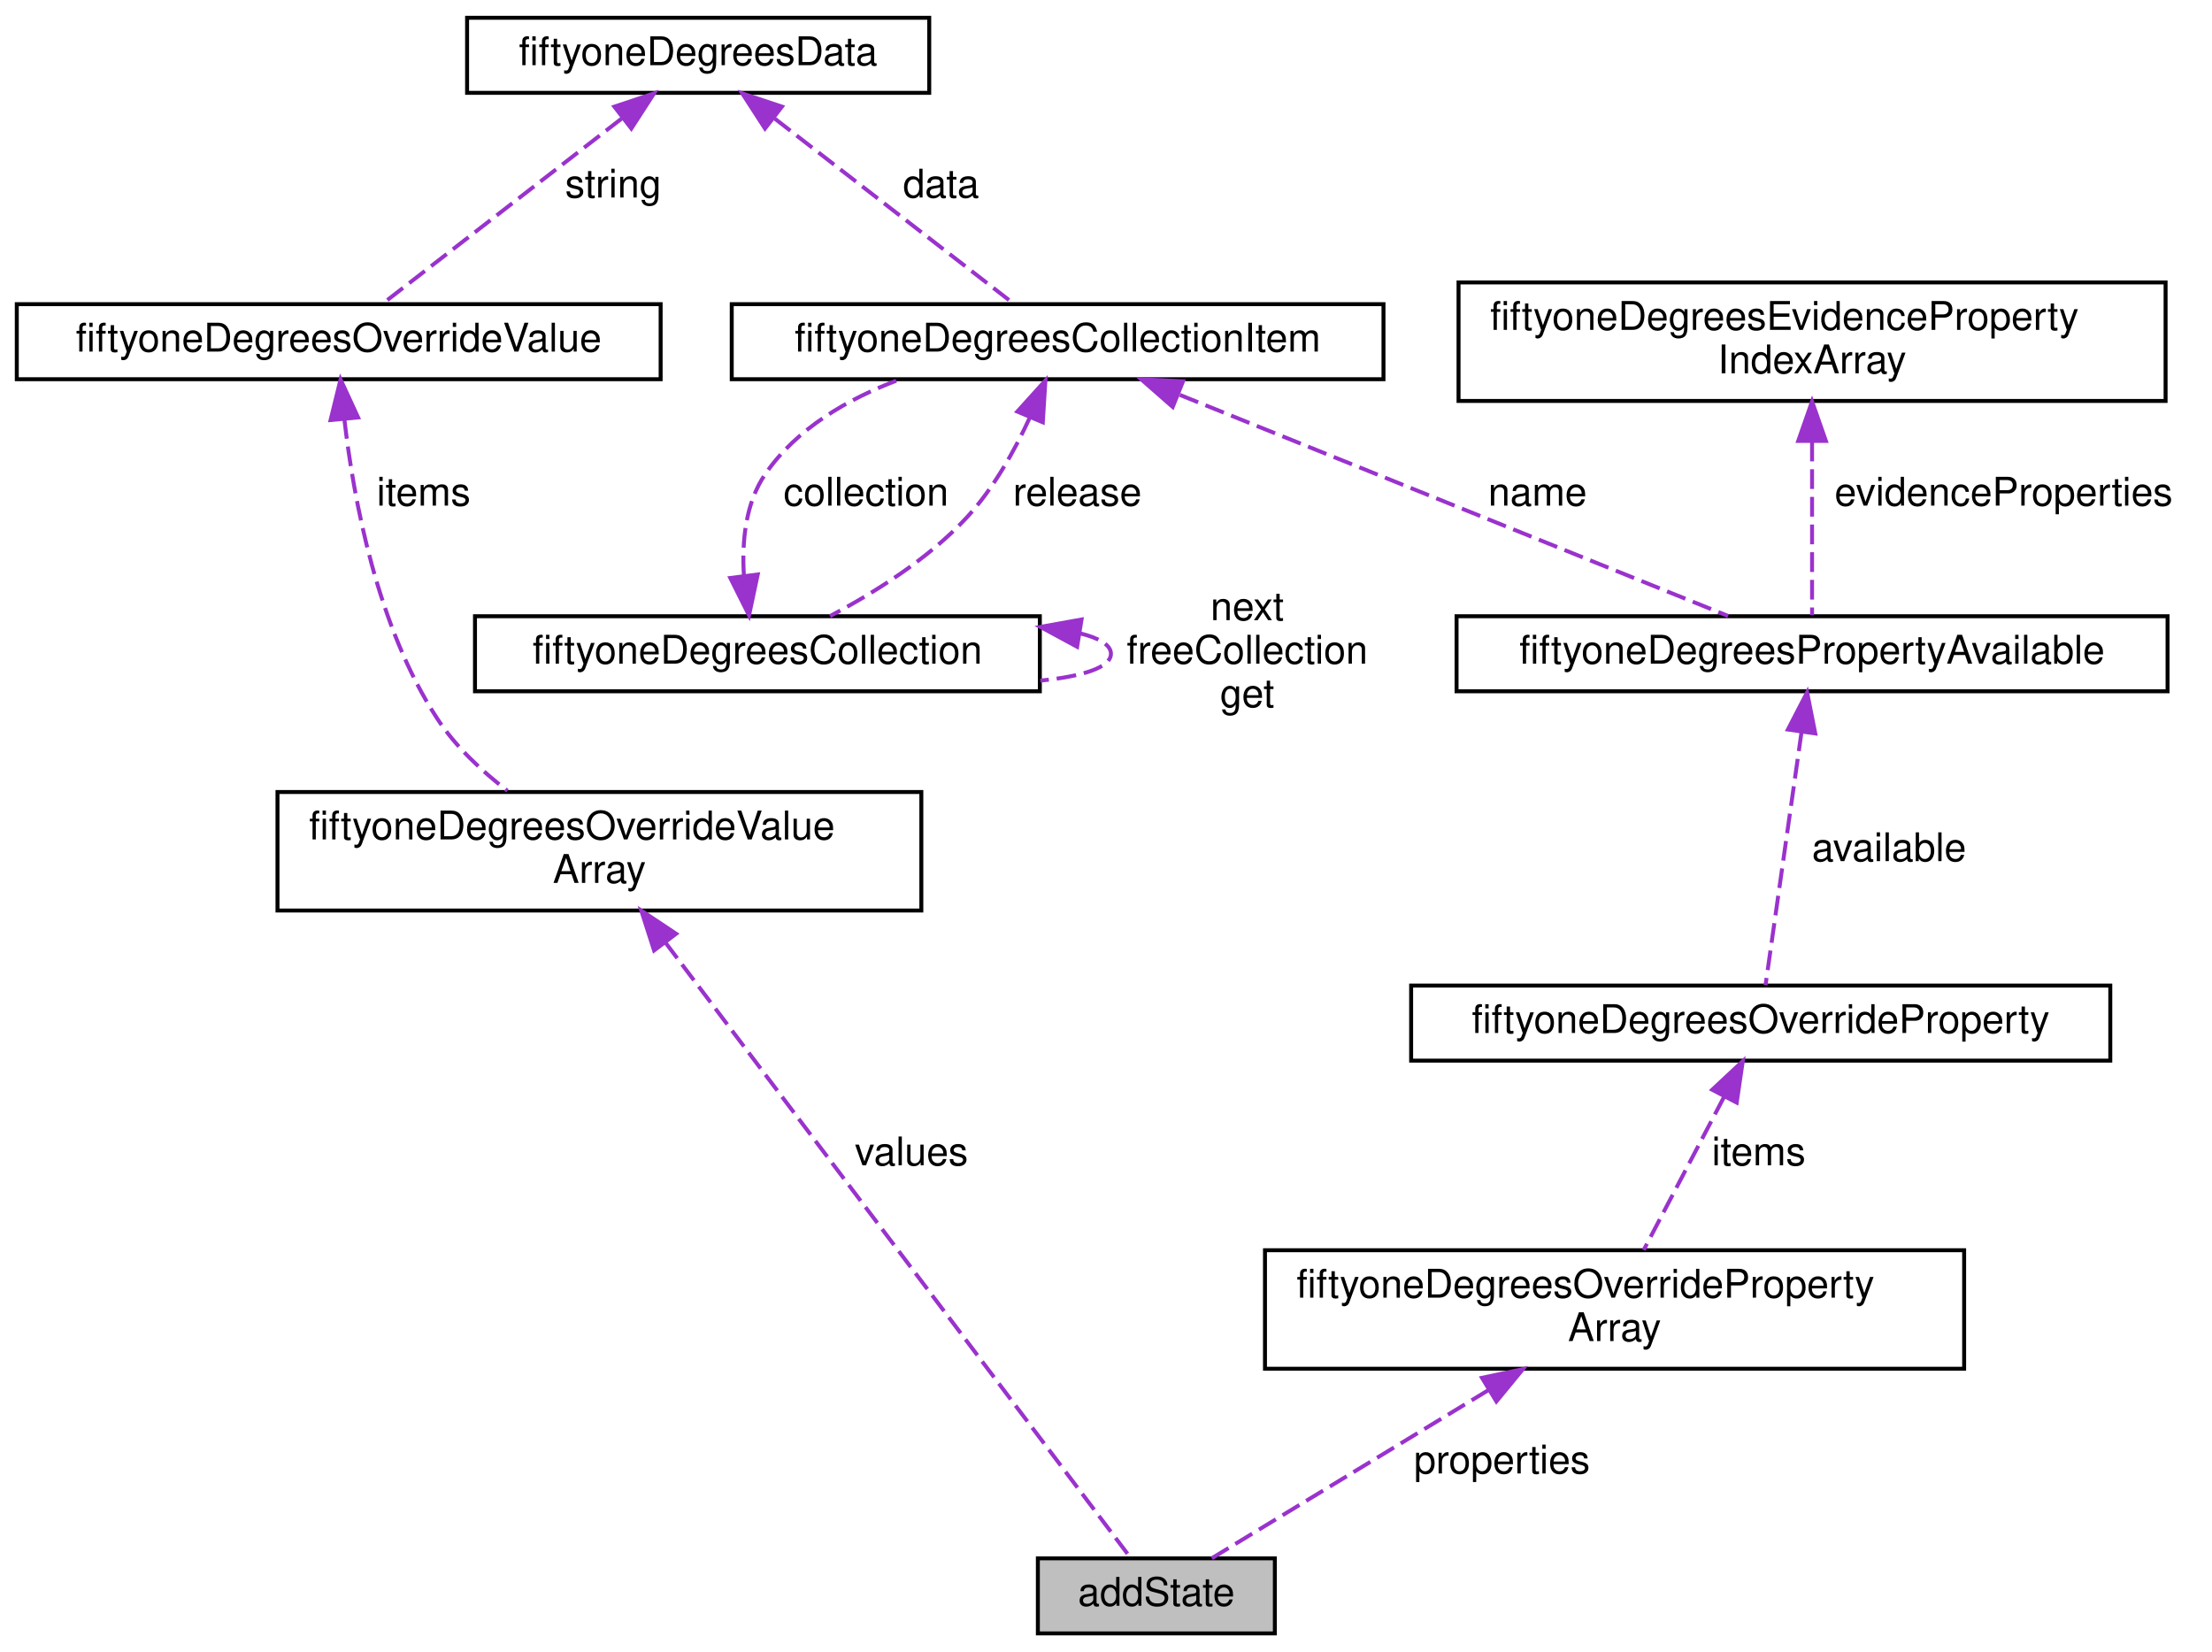
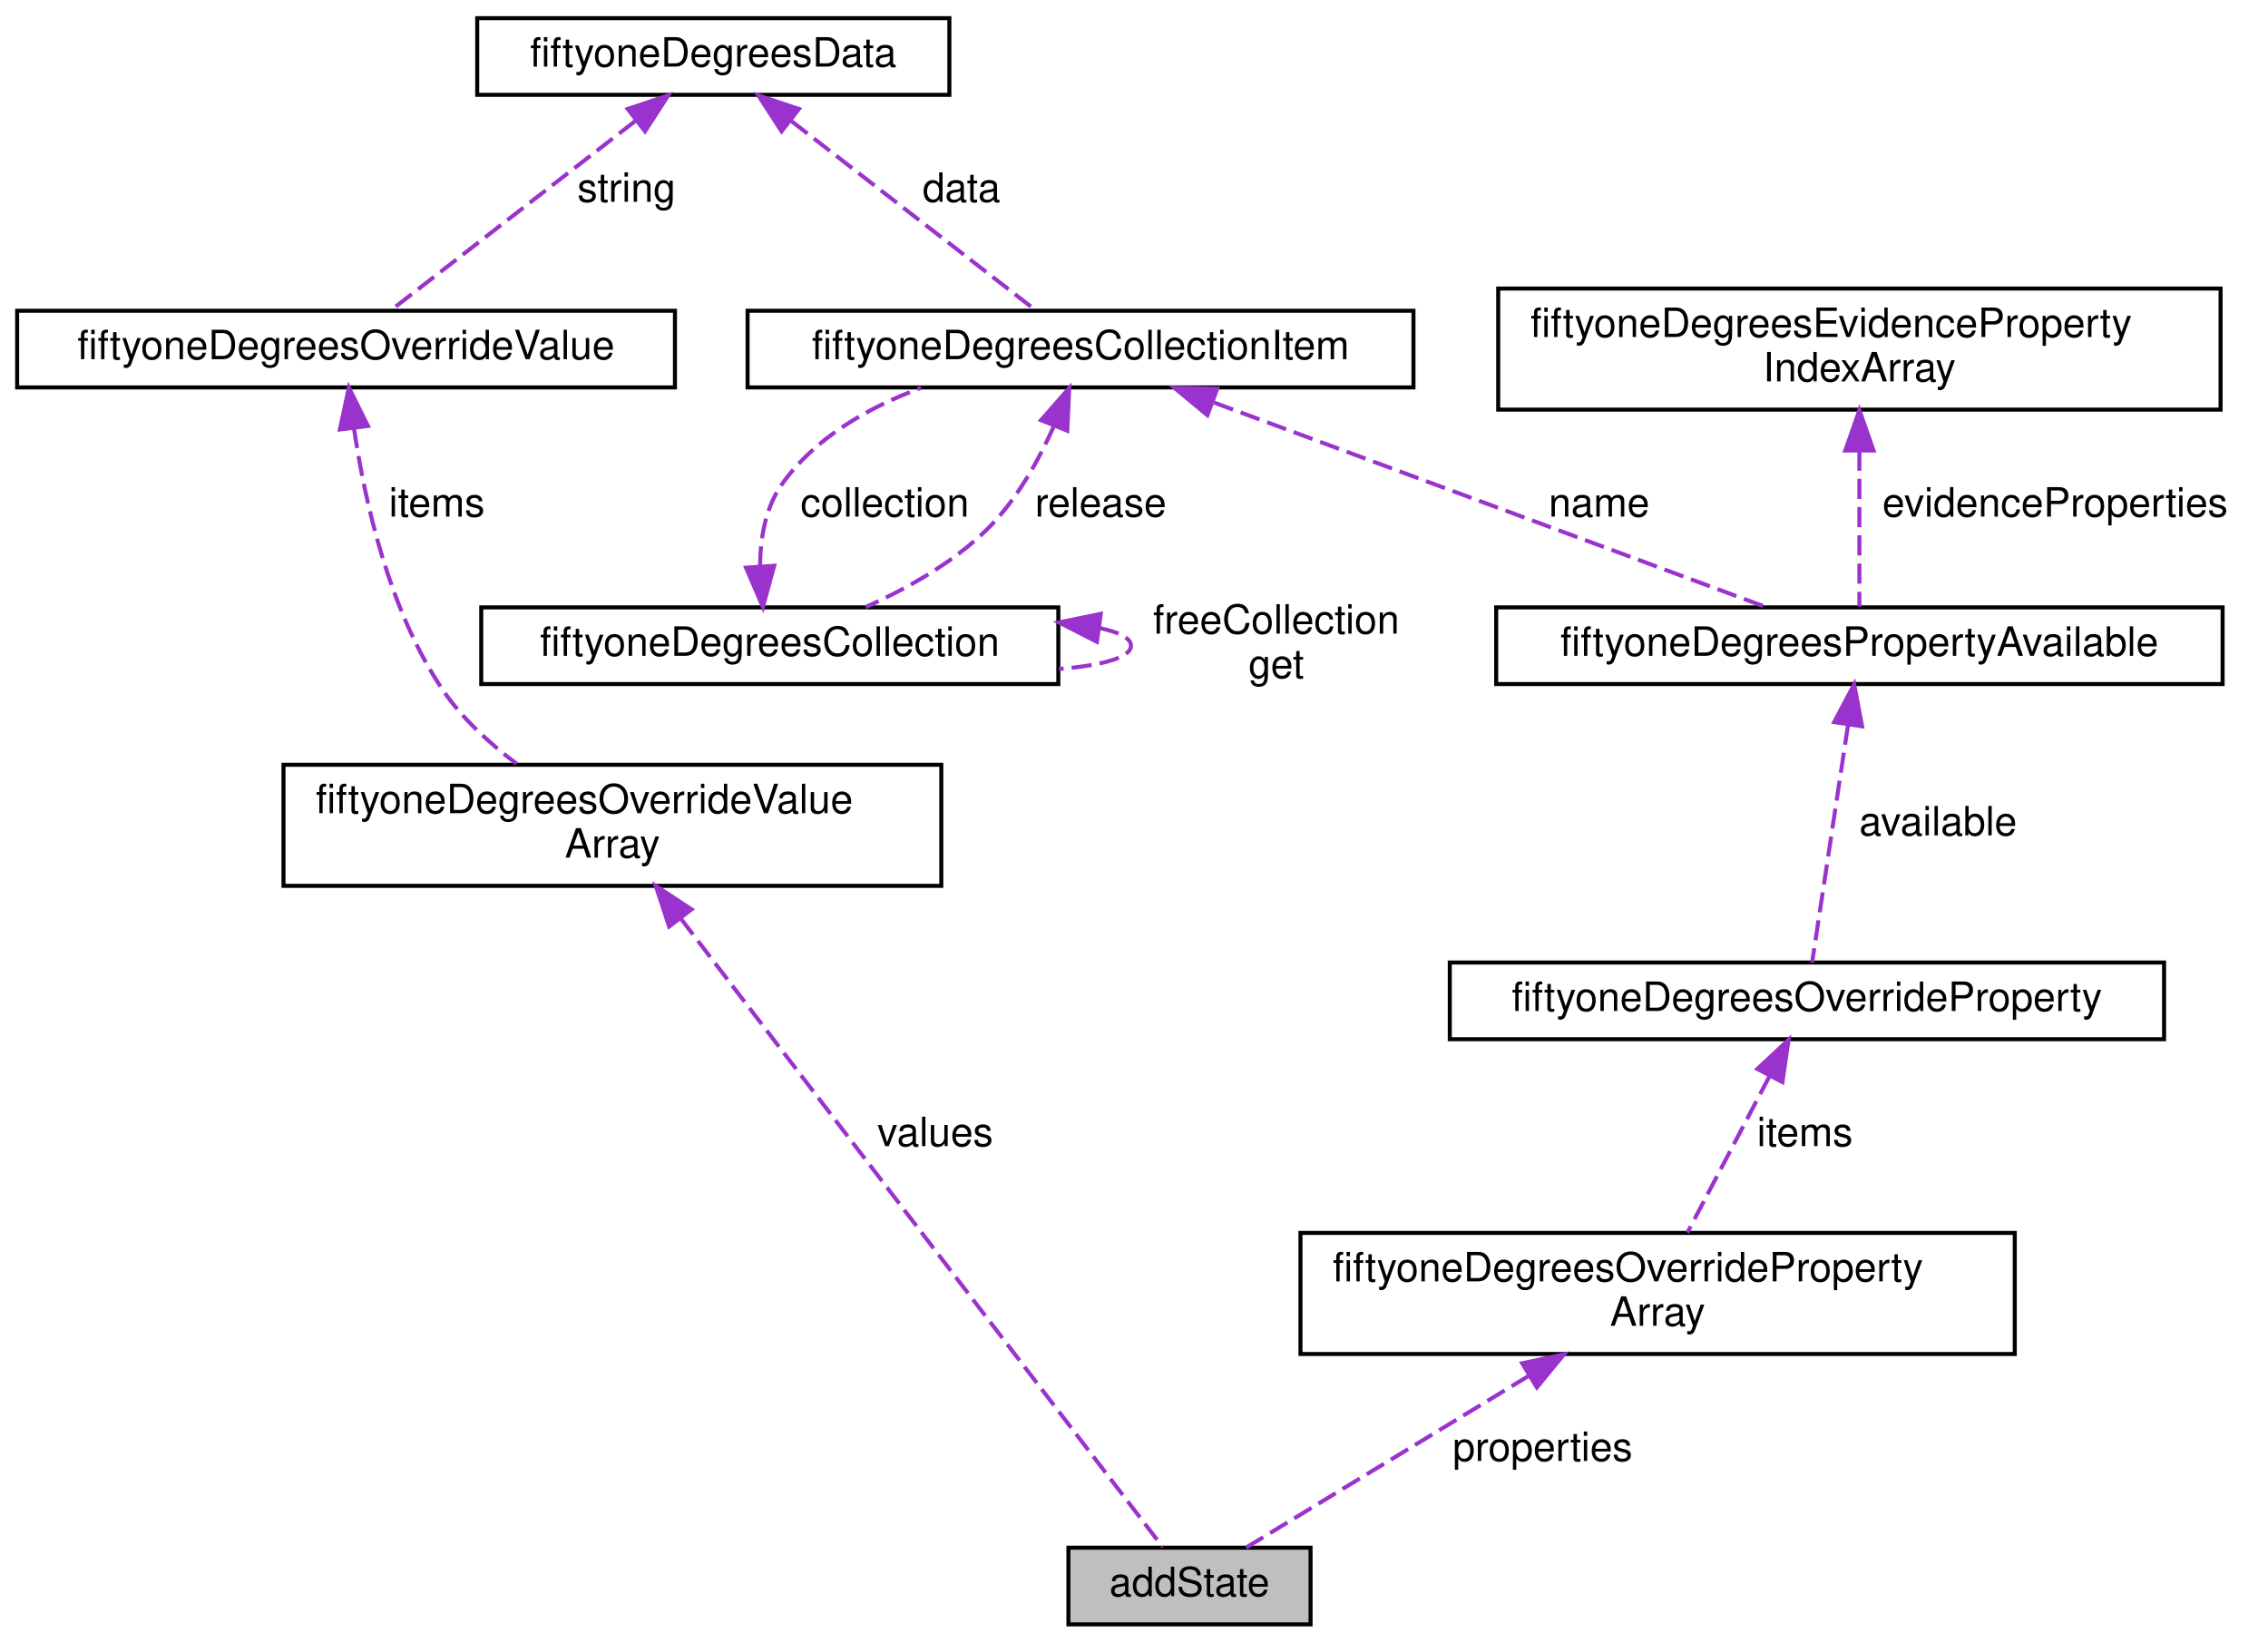
- <svg xmlns="http://www.w3.org/2000/svg" xmlns:xlink="http://www.w3.org/1999/xlink" width="560pt" height="418pt" viewBox="0.00 0.00 559.50 418.00">
-   <g id="graph0" class="graph" transform="scale(1 1) rotate(0) translate(4 414)">
+ <svg xmlns="http://www.w3.org/2000/svg" xmlns:xlink="http://www.w3.org/1999/xlink" width="562pt" height="407pt" viewBox="0.00 0.00 561.50 407.00">
+   <g id="graph0" class="graph" transform="scale(1 1) rotate(0) translate(4 403)">
    <g id="node1" class="node">
      <g id="a_node1">
        <a xlink:title=" ">
-           <polygon fill="#bfbfbf" stroke="black" points="258.5,-0.5 258.5,-19.5 318.5,-19.5 318.5,-0.5 258.5,-0.5" />
-           <text text-anchor="middle" x="288.5" y="-7.5" font-family="Helvetica,sans-Serif" font-size="10.00">addState</text>
+           <polygon fill="#bfbfbf" stroke="black" points="260.5,-0.5 260.5,-19.5 320.5,-19.5 320.5,-0.5 260.5,-0.5" />
+           <text text-anchor="middle" x="290.5" y="-7.5" font-family="Helvetica,sans-Serif" font-size="10.00">addState</text>
        </a>
      </g>
    </g>
    <g id="node2" class="node">
      <g id="a_node2">
        <a xlink:href="structfiftyone_degrees_override_value_array.html" target="_top" xlink:title="An array of properties and values to use when getting override values.">
          <polygon fill="none" stroke="black" points="66,-183.5 66,-213.5 229,-213.5 229,-183.5 66,-183.5" />
          <text text-anchor="start" x="74" y="-201.5" font-family="Helvetica,sans-Serif" font-size="10.00">fiftyoneDegreesOverrideValue</text>
          <text text-anchor="middle" x="147.5" y="-190.5" font-family="Helvetica,sans-Serif" font-size="10.00">Array</text>
        </a>
      </g>
    </g>
    <g id="edge1" class="edge">
-       <path fill="none" stroke="#9a32cd" stroke-dasharray="5,2" d="M164.19,-175.42C195.34,-134.22 261.07,-47.29 281.97,-19.64" />
-       <polygon fill="#9a32cd" stroke="#9a32cd" points="161.34,-173.39 158.1,-183.48 166.92,-177.62 161.34,-173.39" />
-       <text text-anchor="middle" x="226.5" y="-119" font-family="Helvetica,sans-Serif" font-size="10.00"> values</text>
+       <path fill="none" stroke="#9a32cd" stroke-dasharray="5,2" d="M164.43,-175.42C196.02,-134.22 262.68,-47.29 283.88,-19.64" />
+       <polygon fill="#9a32cd" stroke="#9a32cd" points="161.56,-173.42 158.25,-183.48 167.11,-177.68 161.56,-173.42" />
+       <text text-anchor="middle" x="227.5" y="-119" font-family="Helvetica,sans-Serif" font-size="10.00"> values</text>
    </g>
    <g id="node3" class="node">
      <g id="a_node3">
        <a xlink:href="structfiftyone_degrees_override_value.html" target="_top" xlink:title="String value which should override the value for the property indicated by the required property inde...">
-           <polygon fill="none" stroke="black" points="0,-318 0,-337 163,-337 163,-318 0,-318" />
-           <text text-anchor="middle" x="81.5" y="-325" font-family="Helvetica,sans-Serif" font-size="10.00">fiftyoneDegreesOverrideValue</text>
+           <polygon fill="none" stroke="black" points="0,-307 0,-326 163,-326 163,-307 0,-307" />
+           <text text-anchor="middle" x="81.5" y="-314" font-family="Helvetica,sans-Serif" font-size="10.00">fiftyoneDegreesOverrideValue</text>
        </a>
      </g>
    </g>
    <g id="edge2" class="edge">
-       <path fill="none" stroke="#9a32cd" stroke-dasharray="5,2" d="M82.93,-307.9C85.24,-287.76 91.2,-255.37 106.5,-232 111.08,-225.01 117.66,-218.84 124.21,-213.82" />
-       <polygon fill="#9a32cd" stroke="#9a32cd" points="79.44,-307.66 81.97,-317.95 86.41,-308.32 79.44,-307.66" />
-       <text text-anchor="middle" x="103" y="-286" font-family="Helvetica,sans-Serif" font-size="10.00"> items</text>
+       <path fill="none" stroke="#9a32cd" stroke-dasharray="5,2" d="M83.46,-296.91C86.1,-278.99 92.1,-251.75 105.5,-232 110.26,-224.98 117.03,-218.81 123.74,-213.78" />
+       <polygon fill="#9a32cd" stroke="#9a32cd" points="79.98,-296.59 82.2,-306.95 86.92,-297.46 79.98,-296.59" />
+       <text text-anchor="middle" x="104" y="-275" font-family="Helvetica,sans-Serif" font-size="10.00"> items</text>
    </g>
    <g id="node4" class="node">
      <g id="a_node4">
        <a xlink:href="structfiftyone_degrees_data.html" target="_top" xlink:title="Data structure used for reusing memory which may have been allocated in a previous operation.">
-           <polygon fill="none" stroke="black" points="114,-390.5 114,-409.5 231,-409.5 231,-390.5 114,-390.5" />
-           <text text-anchor="middle" x="172.5" y="-397.5" font-family="Helvetica,sans-Serif" font-size="10.00">fiftyoneDegreesData</text>
+           <polygon fill="none" stroke="black" points="114,-379.5 114,-398.5 231,-398.5 231,-379.5 114,-379.5" />
+           <text text-anchor="middle" x="172.5" y="-386.5" font-family="Helvetica,sans-Serif" font-size="10.00">fiftyoneDegreesData</text>
        </a>
      </g>
    </g>
    <g id="edge3" class="edge">
-       <path fill="none" stroke="#9a32cd" stroke-dasharray="5,2" d="M153.11,-383.97C134.74,-369.75 107.81,-348.88 92.75,-337.22" />
-       <polygon fill="#9a32cd" stroke="#9a32cd" points="151.29,-387 161.34,-390.36 155.58,-381.46 151.29,-387" />
-       <text text-anchor="middle" x="151" y="-364" font-family="Helvetica,sans-Serif" font-size="10.00"> string</text>
+       <path fill="none" stroke="#9a32cd" stroke-dasharray="5,2" d="M153.11,-372.97C134.74,-358.75 107.81,-337.88 92.75,-326.22" />
+       <polygon fill="#9a32cd" stroke="#9a32cd" points="151.29,-376 161.34,-379.36 155.58,-370.46 151.29,-376" />
+       <text text-anchor="middle" x="151" y="-353" font-family="Helvetica,sans-Serif" font-size="10.00"> string</text>
    </g>
    <g id="node9" class="node">
      <g id="a_node9">
        <a xlink:href="structfiftyone_degrees_collection_item.html" target="_top" xlink:title="Used to store a handle to the underlying item that could be used to release the item when it's finish...">
-           <polygon fill="none" stroke="black" points="181,-318 181,-337 346,-337 346,-318 181,-318" />
-           <text text-anchor="middle" x="263.5" y="-325" font-family="Helvetica,sans-Serif" font-size="10.00">fiftyoneDegreesCollectionItem</text>
+           <polygon fill="none" stroke="black" points="181,-307 181,-326 346,-326 346,-307 181,-307" />
+           <text text-anchor="middle" x="263.5" y="-314" font-family="Helvetica,sans-Serif" font-size="10.00">fiftyoneDegreesCollectionItem</text>
        </a>
      </g>
    </g>
    <g id="edge12" class="edge">
-       <path fill="none" stroke="#9a32cd" stroke-dasharray="5,2" d="M191.89,-383.97C210.26,-369.75 237.19,-348.88 252.25,-337.22" />
-       <polygon fill="#9a32cd" stroke="#9a32cd" points="189.42,-381.46 183.66,-390.36 193.71,-387 189.42,-381.46" />
-       <text text-anchor="middle" x="234" y="-364" font-family="Helvetica,sans-Serif" font-size="10.00"> data</text>
+       <path fill="none" stroke="#9a32cd" stroke-dasharray="5,2" d="M191.89,-372.97C210.26,-358.75 237.19,-337.88 252.25,-326.22" />
+       <polygon fill="#9a32cd" stroke="#9a32cd" points="189.42,-370.46 183.66,-379.36 193.71,-376 189.42,-370.46" />
+       <text text-anchor="middle" x="234" y="-353" font-family="Helvetica,sans-Serif" font-size="10.00"> data</text>
    </g>
    <g id="node5" class="node">
      <g id="a_node5">
        <a xlink:href="structfiftyone_degrees_override_property_array.html" target="_top" xlink:title="Array of items of type fiftyoneDegreesOverrideProperty used to easily access and track the size of th...">
-           <polygon fill="none" stroke="black" points="316,-67.5 316,-97.5 493,-97.5 493,-67.5 316,-67.5" />
-           <text text-anchor="start" x="324" y="-85.5" font-family="Helvetica,sans-Serif" font-size="10.00">fiftyoneDegreesOverrideProperty</text>
-           <text text-anchor="middle" x="404.5" y="-74.5" font-family="Helvetica,sans-Serif" font-size="10.00">Array</text>
+           <polygon fill="none" stroke="black" points="318,-67.5 318,-97.5 495,-97.5 495,-67.5 318,-67.5" />
+           <text text-anchor="start" x="326" y="-85.5" font-family="Helvetica,sans-Serif" font-size="10.00">fiftyoneDegreesOverrideProperty</text>
+           <text text-anchor="middle" x="406.5" y="-74.5" font-family="Helvetica,sans-Serif" font-size="10.00">Array</text>
        </a>
      </g>
    </g>
    <g id="edge4" class="edge">
-       <path fill="none" stroke="#9a32cd" stroke-dasharray="5,2" d="M372.58,-62.1C349.63,-48.15 319.8,-30.02 302.54,-19.53" />
-       <polygon fill="#9a32cd" stroke="#9a32cd" points="370.94,-65.2 381.3,-67.4 374.58,-59.22 370.94,-65.2" />
-       <text text-anchor="middle" x="376" y="-41" font-family="Helvetica,sans-Serif" font-size="10.00"> properties</text>
+       <path fill="none" stroke="#9a32cd" stroke-dasharray="5,2" d="M374.58,-62.1C351.63,-48.15 321.8,-30.02 304.54,-19.53" />
+       <polygon fill="#9a32cd" stroke="#9a32cd" points="372.94,-65.2 383.3,-67.4 376.58,-59.22 372.94,-65.2" />
+       <text text-anchor="middle" x="378" y="-41" font-family="Helvetica,sans-Serif" font-size="10.00"> properties</text>
    </g>
    <g id="node6" class="node">
      <g id="a_node6">
        <a xlink:href="structfiftyone_degrees_override_property.html" target="_top" xlink:title="Index and pointer to a property which can be overridden.">
-           <polygon fill="none" stroke="black" points="353,-145.5 353,-164.5 530,-164.5 530,-145.5 353,-145.5" />
-           <text text-anchor="middle" x="441.5" y="-152.5" font-family="Helvetica,sans-Serif" font-size="10.00">fiftyoneDegreesOverrideProperty</text>
+           <polygon fill="none" stroke="black" points="355,-145.5 355,-164.5 532,-164.5 532,-145.5 355,-145.5" />
+           <text text-anchor="middle" x="443.5" y="-152.5" font-family="Helvetica,sans-Serif" font-size="10.00">fiftyoneDegreesOverrideProperty</text>
        </a>
      </g>
    </g>
    <g id="edge5" class="edge">
-       <path fill="none" stroke="#9a32cd" stroke-dasharray="5,2" d="M432.22,-136.32C425.93,-124.34 417.73,-108.72 411.89,-97.58" />
-       <polygon fill="#9a32cd" stroke="#9a32cd" points="429.22,-138.13 436.96,-145.36 435.42,-134.87 429.22,-138.13" />
-       <text text-anchor="middle" x="441" y="-119" font-family="Helvetica,sans-Serif" font-size="10.00"> items</text>
+       <path fill="none" stroke="#9a32cd" stroke-dasharray="5,2" d="M434.22,-136.32C427.93,-124.34 419.73,-108.72 413.89,-97.58" />
+       <polygon fill="#9a32cd" stroke="#9a32cd" points="431.22,-138.13 438.96,-145.36 437.42,-134.87 431.22,-138.13" />
+       <text text-anchor="middle" x="443" y="-119" font-family="Helvetica,sans-Serif" font-size="10.00"> items</text>
    </g>
    <g id="node7" class="node">
      <g id="a_node7">
        <a xlink:href="structfiftyone_degrees_property_available.html" target="_top" xlink:title="Used to access the property item quickly without the need to search.">
-           <polygon fill="none" stroke="black" points="364.5,-239 364.5,-258 544.5,-258 544.5,-239 364.5,-239" />
-           <text text-anchor="middle" x="454.5" y="-246" font-family="Helvetica,sans-Serif" font-size="10.00">fiftyoneDegreesPropertyAvailable</text>
+           <polygon fill="none" stroke="black" points="366.5,-233.5 366.5,-252.5 546.5,-252.5 546.5,-233.5 366.5,-233.5" />
+           <text text-anchor="middle" x="456.5" y="-240.5" font-family="Helvetica,sans-Serif" font-size="10.00">fiftyoneDegreesPropertyAvailable</text>
        </a>
      </g>
    </g>
    <g id="edge6" class="edge">
-       <path fill="none" stroke="#9a32cd" stroke-dasharray="5,2" d="M451.85,-228.81C449.06,-209.2 444.8,-179.23 442.72,-164.61" />
-       <polygon fill="#9a32cd" stroke="#9a32cd" points="448.38,-229.32 453.25,-238.73 455.31,-228.33 448.38,-229.32" />
-       <text text-anchor="middle" x="474" y="-196" font-family="Helvetica,sans-Serif" font-size="10.00"> available</text>
+       <path fill="none" stroke="#9a32cd" stroke-dasharray="5,2" d="M453.69,-223.41C450.93,-205.17 446.85,-178.15 444.79,-164.53" />
+       <polygon fill="#9a32cd" stroke="#9a32cd" points="450.25,-224.08 455.21,-233.44 457.17,-223.03 450.25,-224.08" />
+       <text text-anchor="middle" x="476" y="-196" font-family="Helvetica,sans-Serif" font-size="10.00"> available</text>
    </g>
    <g id="node8" class="node">
      <g id="a_node8">
        <a xlink:href="structfiftyone_degrees_evidence_property_index_array.html" target="_top" xlink:title="Array of items of type fiftyoneDegreesEvidencePropertyIndex used to easily access and track the size ...">
-           <polygon fill="none" stroke="black" points="365,-312.5 365,-342.5 544,-342.5 544,-312.5 365,-312.5" />
-           <text text-anchor="start" x="373" y="-330.5" font-family="Helvetica,sans-Serif" font-size="10.00">fiftyoneDegreesEvidenceProperty</text>
-           <text text-anchor="middle" x="454.5" y="-319.5" font-family="Helvetica,sans-Serif" font-size="10.00">IndexArray</text>
+           <polygon fill="none" stroke="black" points="367,-301.5 367,-331.5 546,-331.5 546,-301.5 367,-301.5" />
+           <text text-anchor="start" x="375" y="-319.5" font-family="Helvetica,sans-Serif" font-size="10.00">fiftyoneDegreesEvidenceProperty</text>
+           <text text-anchor="middle" x="456.5" y="-308.5" font-family="Helvetica,sans-Serif" font-size="10.00">IndexArray</text>
        </a>
      </g>
    </g>
    <g id="edge7" class="edge">
-       <path fill="none" stroke="#9a32cd" stroke-dasharray="5,2" d="M454.5,-302.21C454.5,-287.22 454.5,-268.88 454.5,-258.26" />
-       <polygon fill="#9a32cd" stroke="#9a32cd" points="451,-302.38 454.5,-312.38 458,-302.38 451,-302.38" />
-       <text text-anchor="middle" x="503" y="-286" font-family="Helvetica,sans-Serif" font-size="10.00"> evidenceProperties</text>
+       <path fill="none" stroke="#9a32cd" stroke-dasharray="5,2" d="M456.5,-291.36C456.5,-278.01 456.5,-262.25 456.5,-252.7" />
+       <polygon fill="#9a32cd" stroke="#9a32cd" points="453,-291.37 456.5,-301.37 460,-291.37 453,-291.37" />
+       <text text-anchor="middle" x="505" y="-275" font-family="Helvetica,sans-Serif" font-size="10.00"> evidenceProperties</text>
    </g>
    <g id="edge8" class="edge">
-       <path fill="none" stroke="#9a32cd" stroke-dasharray="5,2" d="M294.44,-314.03C333.44,-298.3 399.47,-271.68 433.24,-258.07" />
-       <polygon fill="#9a32cd" stroke="#9a32cd" points="292.64,-310.98 284.67,-317.97 295.25,-317.47 292.64,-310.98" />
-       <text text-anchor="middle" x="385" y="-286" font-family="Helvetica,sans-Serif" font-size="10.00"> name</text>
+       <path fill="none" stroke="#9a32cd" stroke-dasharray="5,2" d="M296.61,-303.24C335.62,-288.78 399.42,-265.15 433.44,-252.54" />
+       <polygon fill="#9a32cd" stroke="#9a32cd" points="294.94,-300.12 286.78,-306.88 297.37,-306.68 294.94,-300.12" />
+       <text text-anchor="middle" x="392" y="-275" font-family="Helvetica,sans-Serif" font-size="10.00"> name</text>
    </g>
    <g id="node10" class="node">
      <g id="a_node10">
        <a xlink:href="structfiftyone_degrees_collection.html" target="_top" xlink:title="All the shared methods and fields required by file, memory and cached collections.">
-           <polygon fill="none" stroke="black" points="116,-239 116,-258 259,-258 259,-239 116,-239" />
-           <text text-anchor="middle" x="187.5" y="-246" font-family="Helvetica,sans-Serif" font-size="10.00">fiftyoneDegreesCollection</text>
+           <polygon fill="none" stroke="black" points="115,-233.5 115,-252.5 258,-252.5 258,-233.5 115,-233.5" />
+           <text text-anchor="middle" x="186.5" y="-240.5" font-family="Helvetica,sans-Serif" font-size="10.00">fiftyoneDegreesCollection</text>
        </a>
      </g>
    </g>
    <g id="edge10" class="edge">
-       <path fill="none" stroke="#9a32cd" stroke-dasharray="5,2" d="M256.49,-308.35C252.64,-299.98 247.27,-290.31 240.5,-283 230.74,-272.45 216.95,-263.88 205.89,-258.04" />
-       <polygon fill="#9a32cd" stroke="#9a32cd" points="253.3,-309.81 260.41,-317.67 259.75,-307.09 253.3,-309.81" />
-       <text text-anchor="middle" x="268.5" y="-286" font-family="Helvetica,sans-Serif" font-size="10.00"> release</text>
+       <path fill="none" stroke="#9a32cd" stroke-dasharray="5,2" d="M256.9,-297.4C253.1,-288.9 247.66,-279.1 240.5,-272 232.03,-263.6 220.51,-257.16 210.29,-252.58" />
+       <polygon fill="#9a32cd" stroke="#9a32cd" points="253.72,-298.89 260.7,-306.85 260.21,-296.27 253.72,-298.89" />
+       <text text-anchor="middle" x="268.5" y="-275" font-family="Helvetica,sans-Serif" font-size="10.00"> release</text>
    </g>
    <g id="edge9" class="edge">
-       <path fill="none" stroke="#9a32cd" stroke-dasharray="5,2" d="M184.08,-268.36C183.55,-276.87 184.45,-286.64 189.5,-294 197.43,-305.57 210.46,-313.06 223.39,-317.9" />
-       <polygon fill="#9a32cd" stroke="#9a32cd" points="187.58,-268.57 185.38,-258.21 180.64,-267.68 187.58,-268.57" />
-       <text text-anchor="middle" x="215" y="-286" font-family="Helvetica,sans-Serif" font-size="10.00"> collection</text>
+       <path fill="none" stroke="#9a32cd" stroke-dasharray="5,2" d="M184.09,-262.63C184.13,-269.58 185.38,-277.18 189.5,-283 197.7,-294.56 210.95,-302.06 223.98,-306.9" />
+       <polygon fill="#9a32cd" stroke="#9a32cd" points="187.59,-262.82 184.8,-252.6 180.61,-262.33 187.59,-262.82" />
+       <text text-anchor="middle" x="215" y="-275" font-family="Helvetica,sans-Serif" font-size="10.00"> collection</text>
    </g>
    <g id="edge11" class="edge">
-       <path fill="none" stroke="#9a32cd" stroke-dasharray="5,2" d="M269.11,-253.69C274.04,-252.46 277,-250.73 277,-248.5 277,-245.02 269.79,-242.76 259.13,-241.7" />
-       <polygon fill="#9a32cd" stroke="#9a32cd" points="268.44,-250.26 259.13,-255.3 269.56,-257.17 268.44,-250.26" />
-       <text text-anchor="middle" x="311.5" y="-257" font-family="Helvetica,sans-Serif" font-size="10.00"> next</text>
-       <text text-anchor="middle" x="311.5" y="-246" font-family="Helvetica,sans-Serif" font-size="10.00">freeCollection</text>
-       <text text-anchor="middle" x="311.5" y="-235" font-family="Helvetica,sans-Serif" font-size="10.00">get</text>
+       <path fill="none" stroke="#9a32cd" stroke-dasharray="5,2" d="M268.11,-247.41C273.04,-246.36 276,-244.89 276,-243 276,-240.04 268.79,-238.12 258.13,-237.22" />
+       <polygon fill="#9a32cd" stroke="#9a32cd" points="267.56,-243.96 258.13,-248.78 268.51,-250.89 267.56,-243.96" />
+       <text text-anchor="middle" x="312" y="-246" font-family="Helvetica,sans-Serif" font-size="10.00"> freeCollection</text>
+       <text text-anchor="middle" x="312" y="-235" font-family="Helvetica,sans-Serif" font-size="10.00">get</text>
    </g>
  </g>
</svg>
